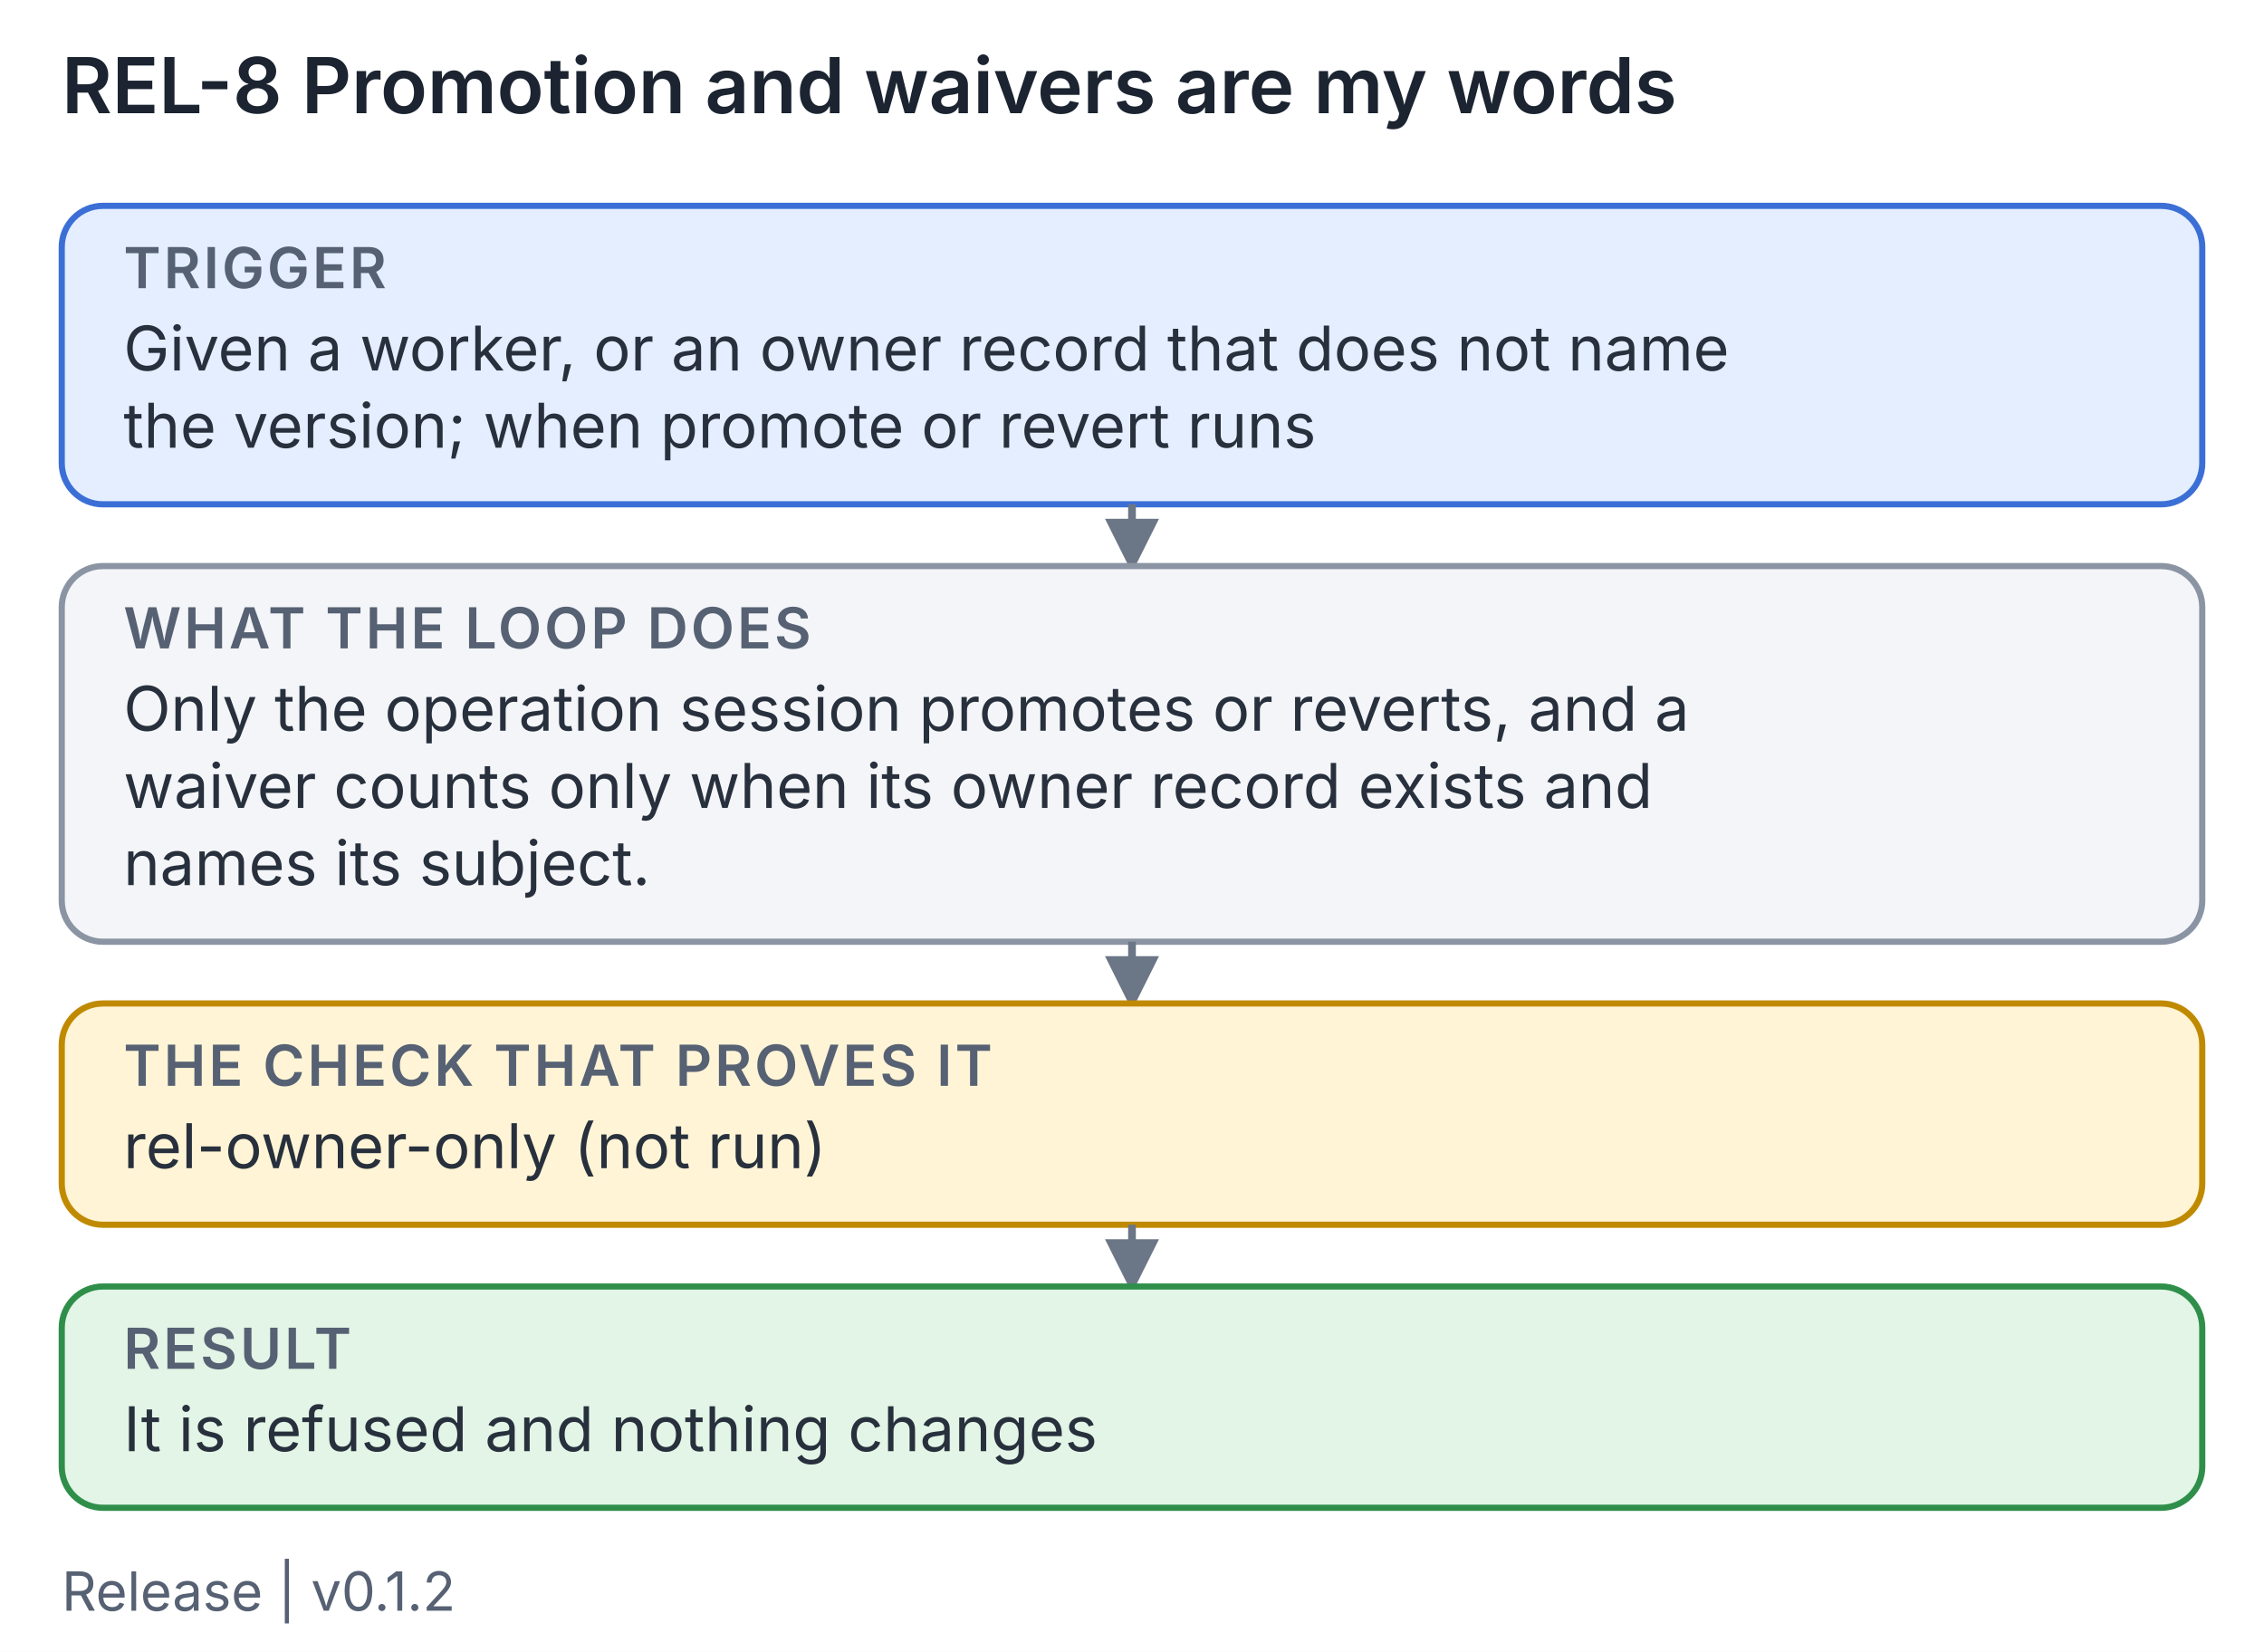
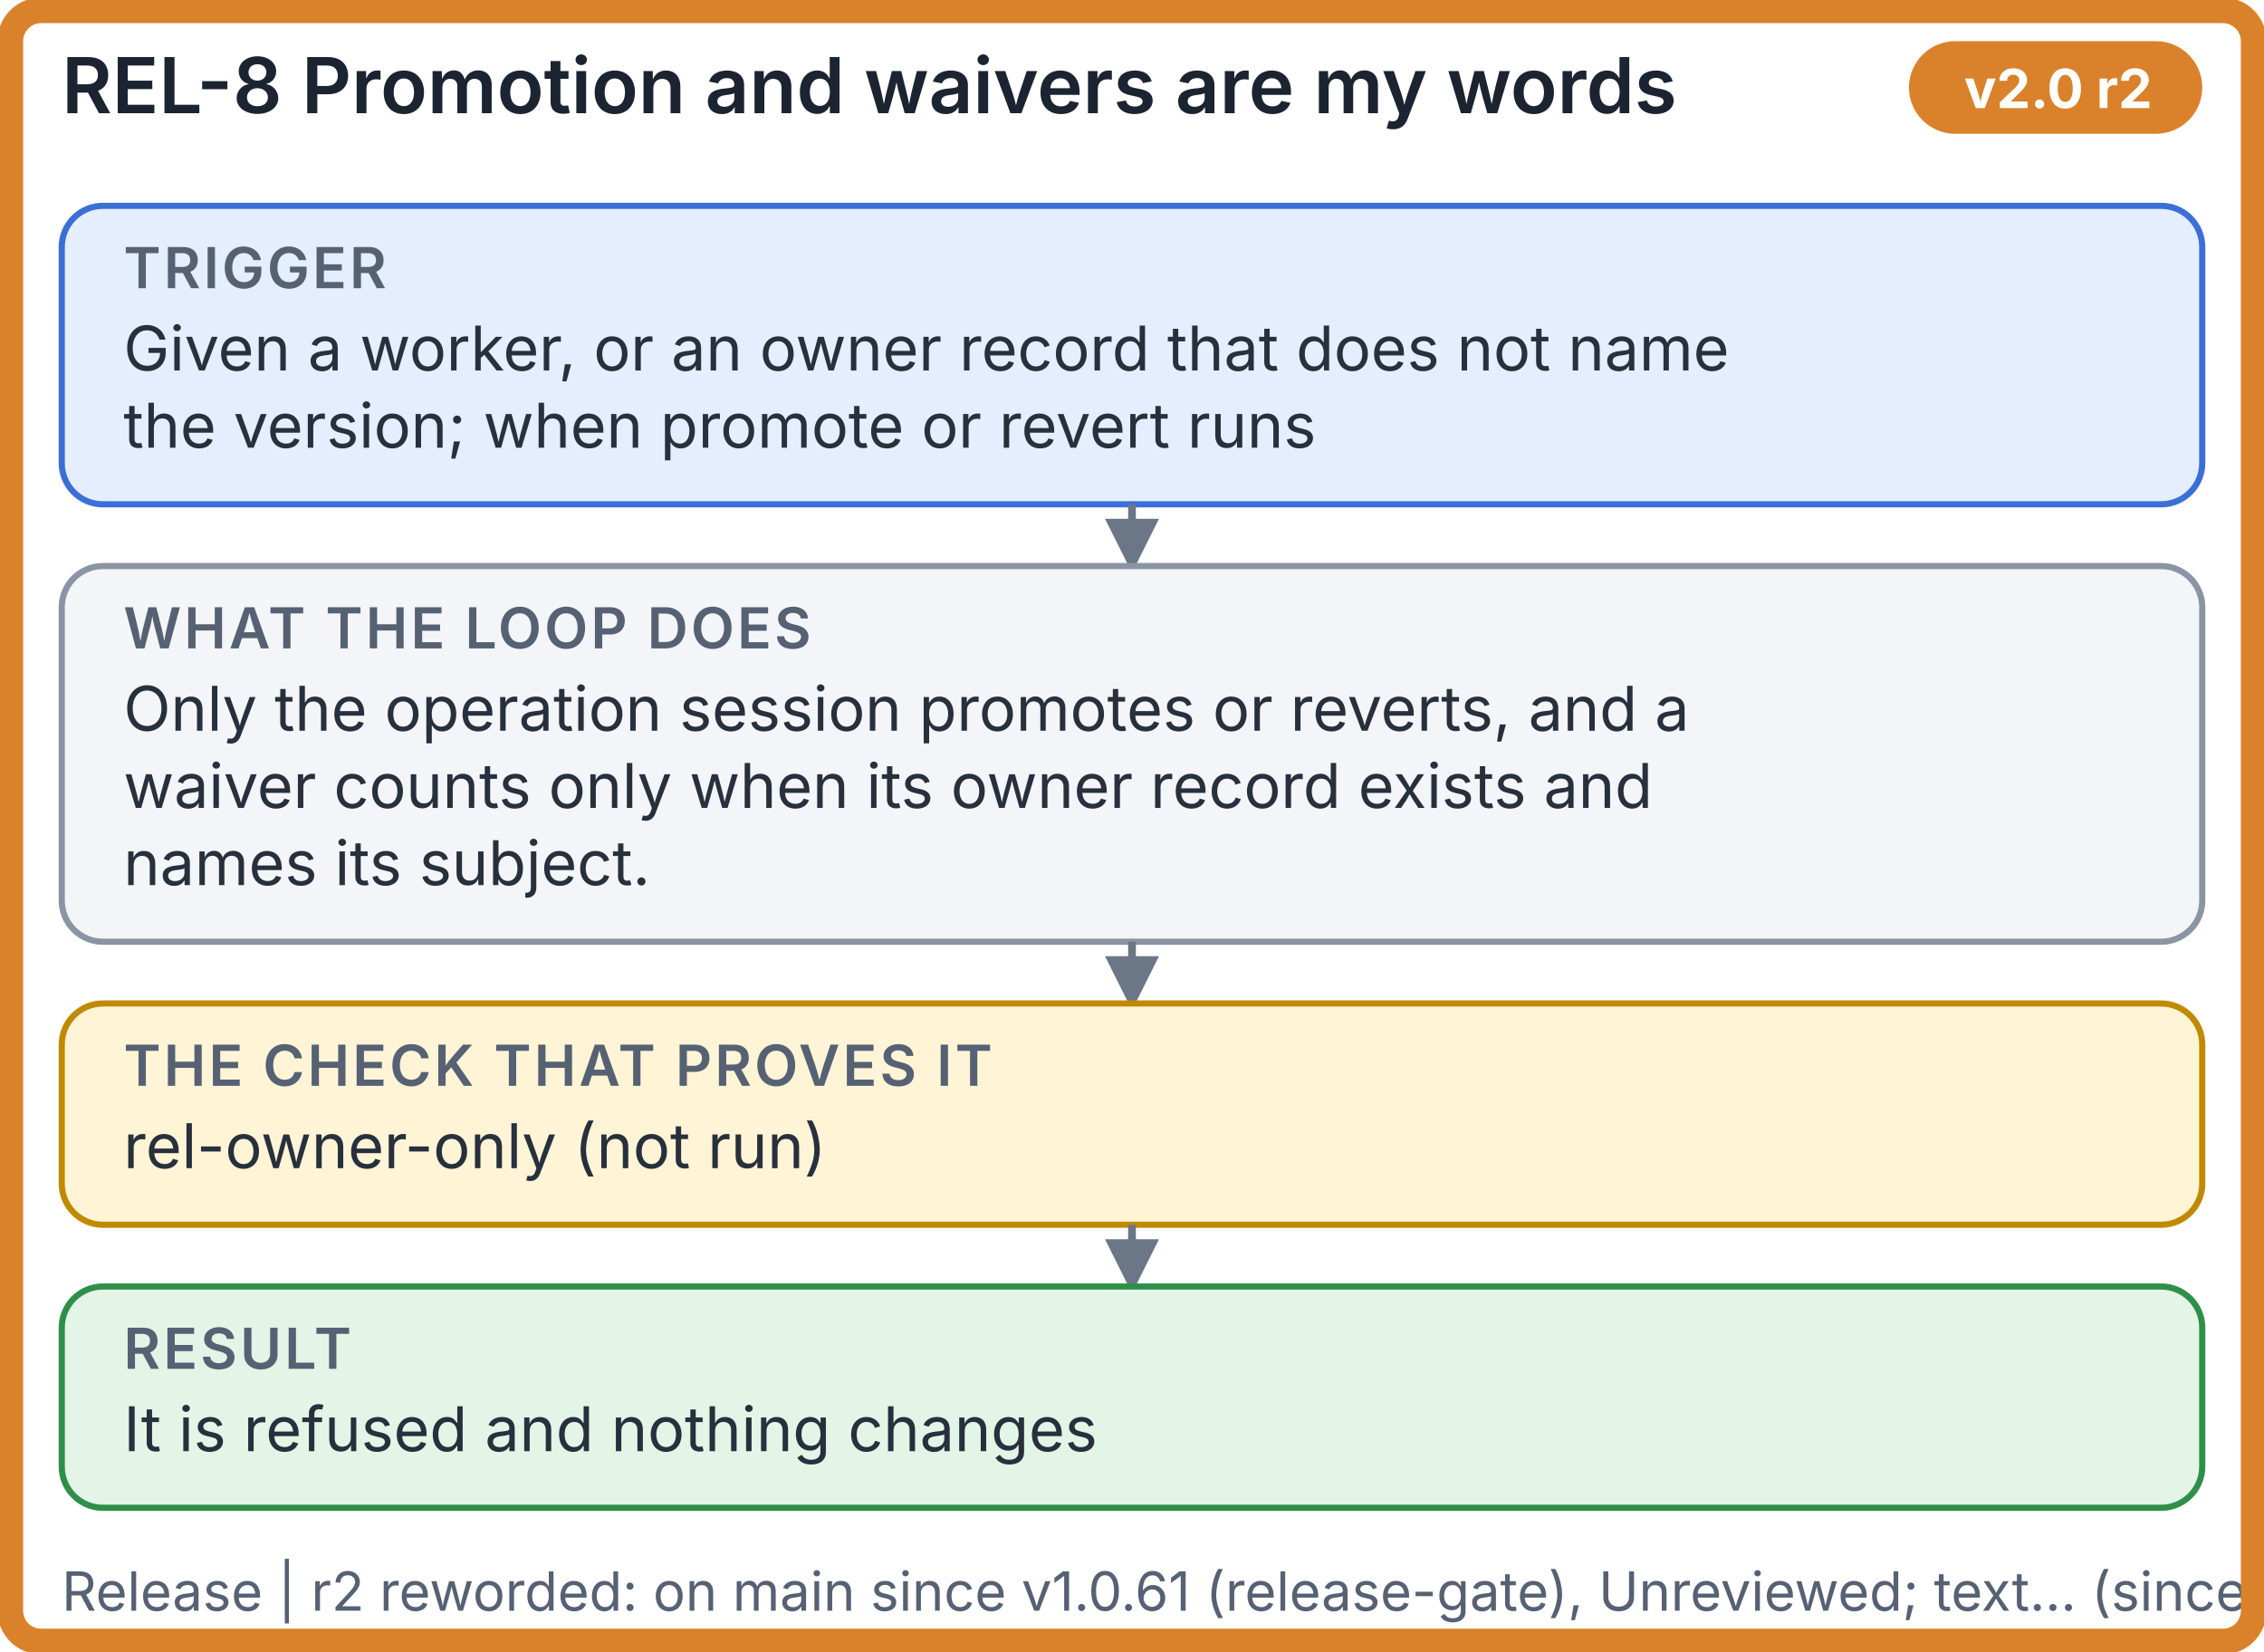
<svg xmlns="http://www.w3.org/2000/svg" viewBox="0 0 440 321" width="440" role="img" aria-label="Flow of REL-8 Promotion and waivers are my words: trigger, what the loop does, the check that proves it, the result">
  <style>
.f-t{font:600 15px system-ui,-apple-system,Segoe UI,sans-serif;fill:#1b2430}
.f-h{font:600 11px system-ui,-apple-system,Segoe UI,sans-serif;fill:#566173;letter-spacing:.05em}
.f-s{font:400 12px system-ui,-apple-system,Segoe UI,sans-serif;fill:#27303c}
.f-x{font:400 10.5px system-ui,-apple-system,Segoe UI,sans-serif;fill:#566173}
.f-you{fill:#e4eeff;stroke:#3b6fd6}
.f-step{fill:#f3f5f8;stroke:#8a94a3}
.f-gate{fill:#fff4d6;stroke:#c08a00}
.f-ok{fill:#e2f5e6;stroke:#2f8f4a}
.f-find{fill:#fde9e7;stroke:#c5483f}
.f-bg{fill:#ffffff}
.f-a{stroke:#6b7686;stroke-width:1.5;fill:none}
.f-ah{fill:#6b7686}
@media (prefers-color-scheme: dark){
.f-t{fill:#eef2f6}.f-h,.f-x{fill:#a3afbf}.f-s{fill:#e1e7ee}
.f-step{fill:#222b36;stroke:#5c6b7d}.f-you{fill:#162a4f;stroke:#6d9bf0}
.f-gate{fill:#3a2e0d;stroke:#d9a521}.f-find{fill:#3d1c1a;stroke:#e0736a}
.f-ok{fill:#153420;stroke:#4fb56c}.f-bg{fill:#12171d}.f-a{stroke:#9aa7b8}.f-ah{fill:#9aa7b8}
}
+ 
+ .k-shipped{stroke:#8a94a3;stroke-width:1.5}.k-v20{stroke:#d9822b;stroke-width:5}.k-v21{stroke:#8a5cd6;stroke-width:5;stroke-dasharray:10 6}
+ .p-shipped{fill:#2f8f4a}.p-v20{fill:#d9822b}.p-v21{fill:#8a5cd6}
+ .f-pill{font:700 10.5px system-ui,-apple-system,Segoe UI,sans-serif;fill:#ffffff}
+ @media (prefers-color-scheme: dark){.k-shipped{stroke:#5c6b7d}.k-v20{stroke:#f0a050}.k-v21{stroke:#b08cf0}.p-shipped{fill:#3d9c58}.p-v20{fill:#c46f1c}.p-v21{fill:#7a4cc6}}
</style>
  <defs>
    <marker id="ah" viewBox="0 0 8 8" refX="7" refY="4" markerWidth="7" markerHeight="7" orient="auto-start-reverse">
      <path d="M0 0 L8 4 L0 8 z" class="f-ah" />
    </marker>
  </defs>
  <rect width="440" height="321" class="f-bg" />
  <text x="12" y="22" class="f-t">REL-8 Promotion and waivers are my words</text>
  <rect x="12" y="40" width="416" height="58" rx="8" class="f-you" stroke-width="1.2" />
  <text x="24" y="56" class="f-h">TRIGGER</text>
  <text x="24" y="72" class="f-s">Given a worker, or an owner record that does not name</text>
  <text x="24" y="87" class="f-s">the version; when promote or revert runs</text>
  <path d="M220 98 L220 110" class="f-a" marker-end="url(#ah)" />
  <rect x="12" y="110" width="416" height="73" rx="8" class="f-step" stroke-width="1.2" />
  <text x="24" y="126" class="f-h">WHAT THE LOOP DOES</text>
  <text x="24" y="142" class="f-s">Only the operation session promotes or reverts, and a</text>
  <text x="24" y="157" class="f-s">waiver counts only when its owner record exists and</text>
  <text x="24" y="172" class="f-s">names its subject.</text>
  <path d="M220 183 L220 195" class="f-a" marker-end="url(#ah)" />
  <rect x="12" y="195" width="416" height="43" rx="8" class="f-gate" stroke-width="1.2" />
  <text x="24" y="211" class="f-h">THE CHECK THAT PROVES IT</text>
  <text x="24" y="227" class="f-s">rel-owner-only (not run)</text>
  <path d="M220 238 L220 250" class="f-a" marker-end="url(#ah)" />
  <rect x="12" y="250" width="416" height="43" rx="8" class="f-ok" stroke-width="1.2" />
  <text x="24" y="266" class="f-h">RESULT</text>
  <text x="24" y="282" class="f-s">It is refused and nothing changes</text>
-   <text x="12" y="313" class="f-x">Release | v0.1.2</text>
+   <text x="12" y="313" class="f-x">Release | r2 reworded: on main since v1.0.61 (release-gate), Unreviewed; text… (since v0.1.2)</text>
+   <rect x="2" y="2" width="436" height="317" rx="6" fill="none" class="k-v20" />
+   <rect x="371" y="8" width="57" height="18" rx="9" class="p-v20" />
+   <text x="400" y="21" text-anchor="middle" class="f-pill">v2.0 r2</text>
</svg>
